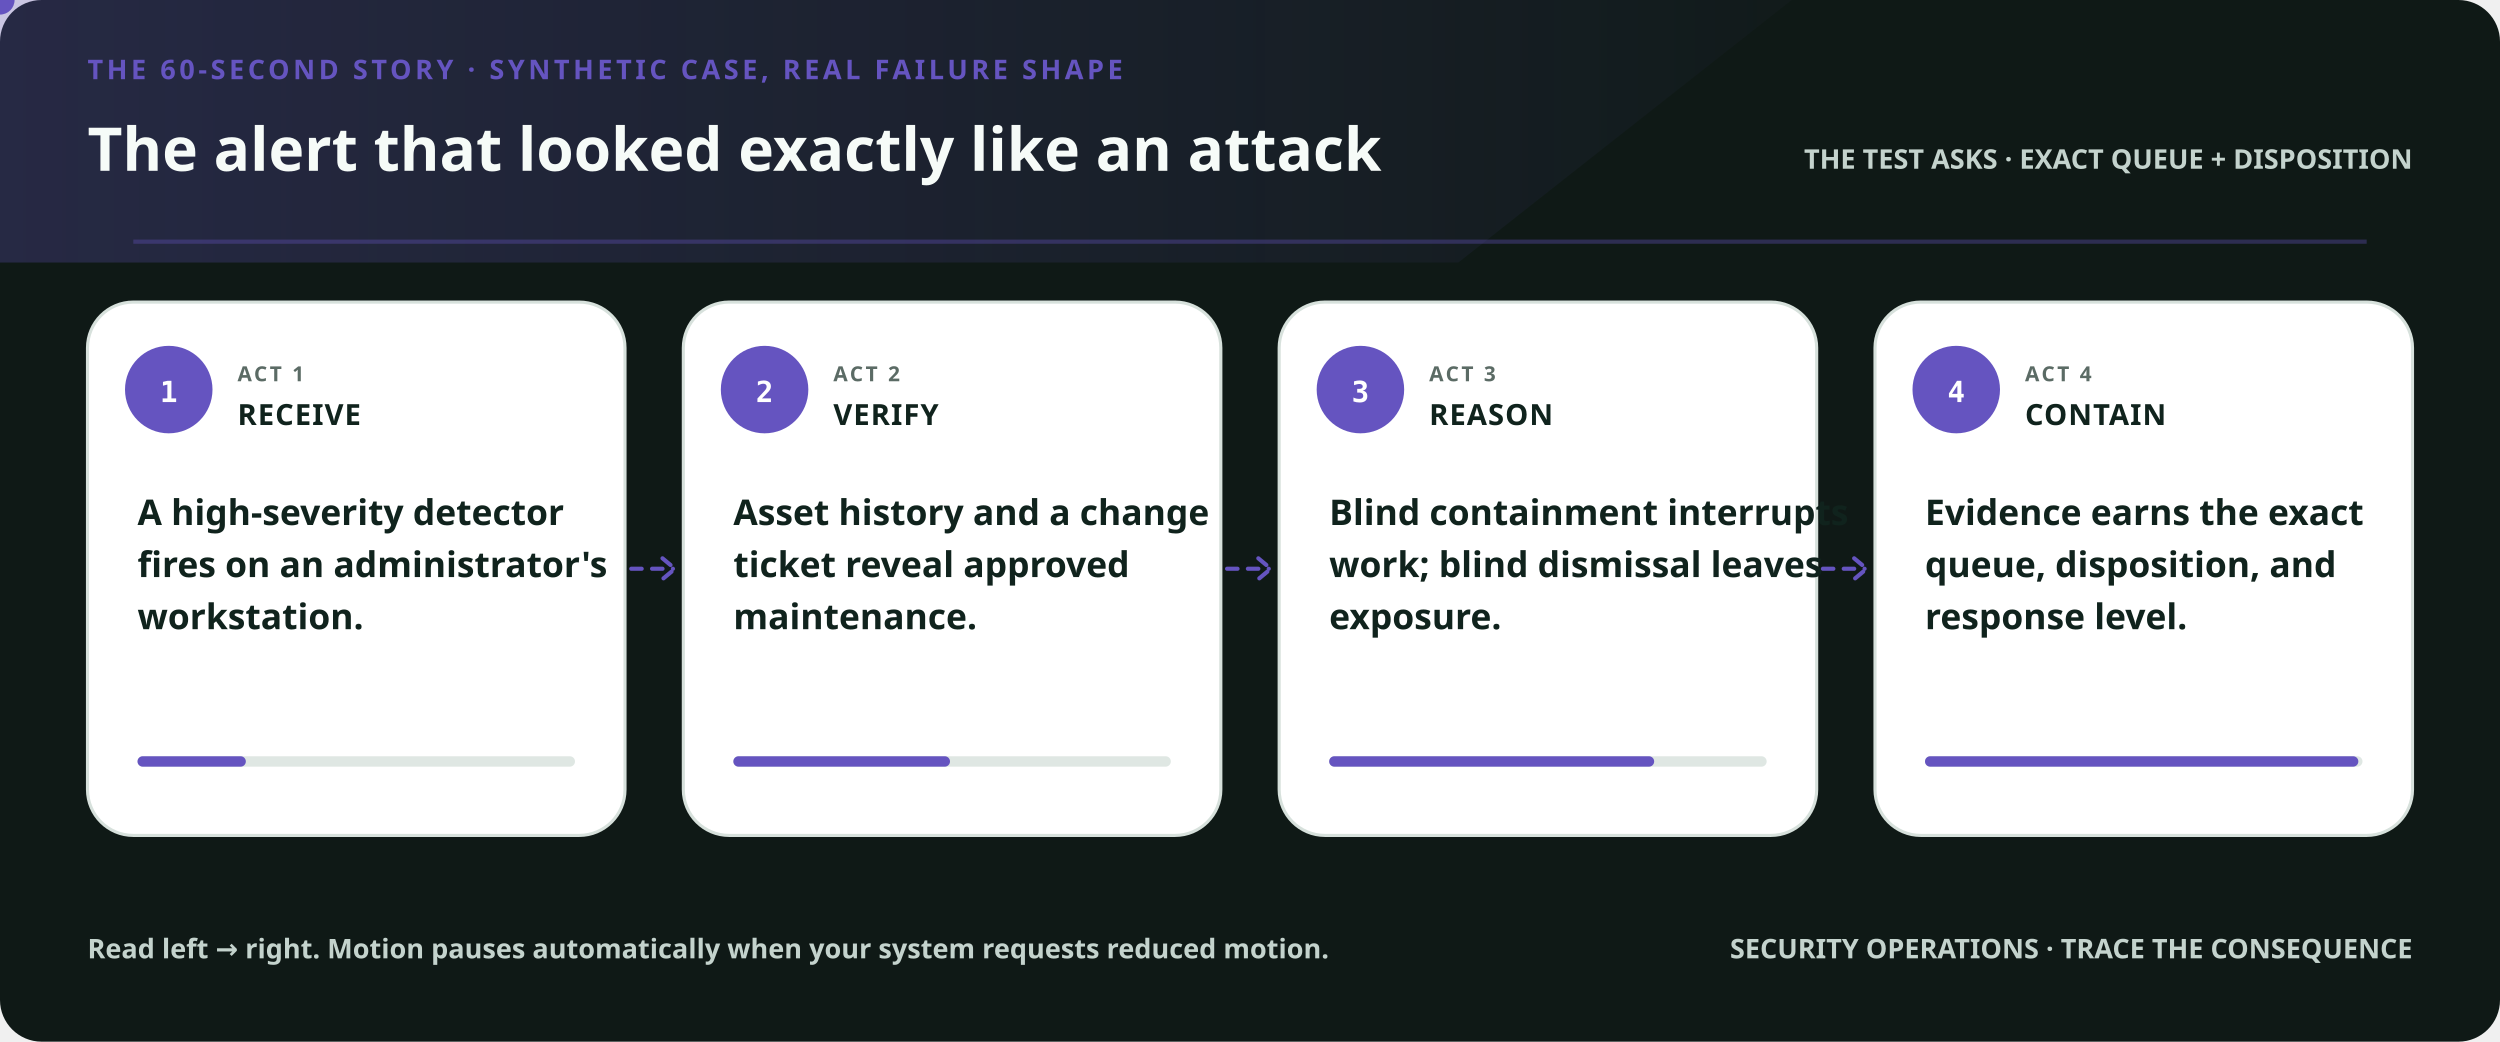
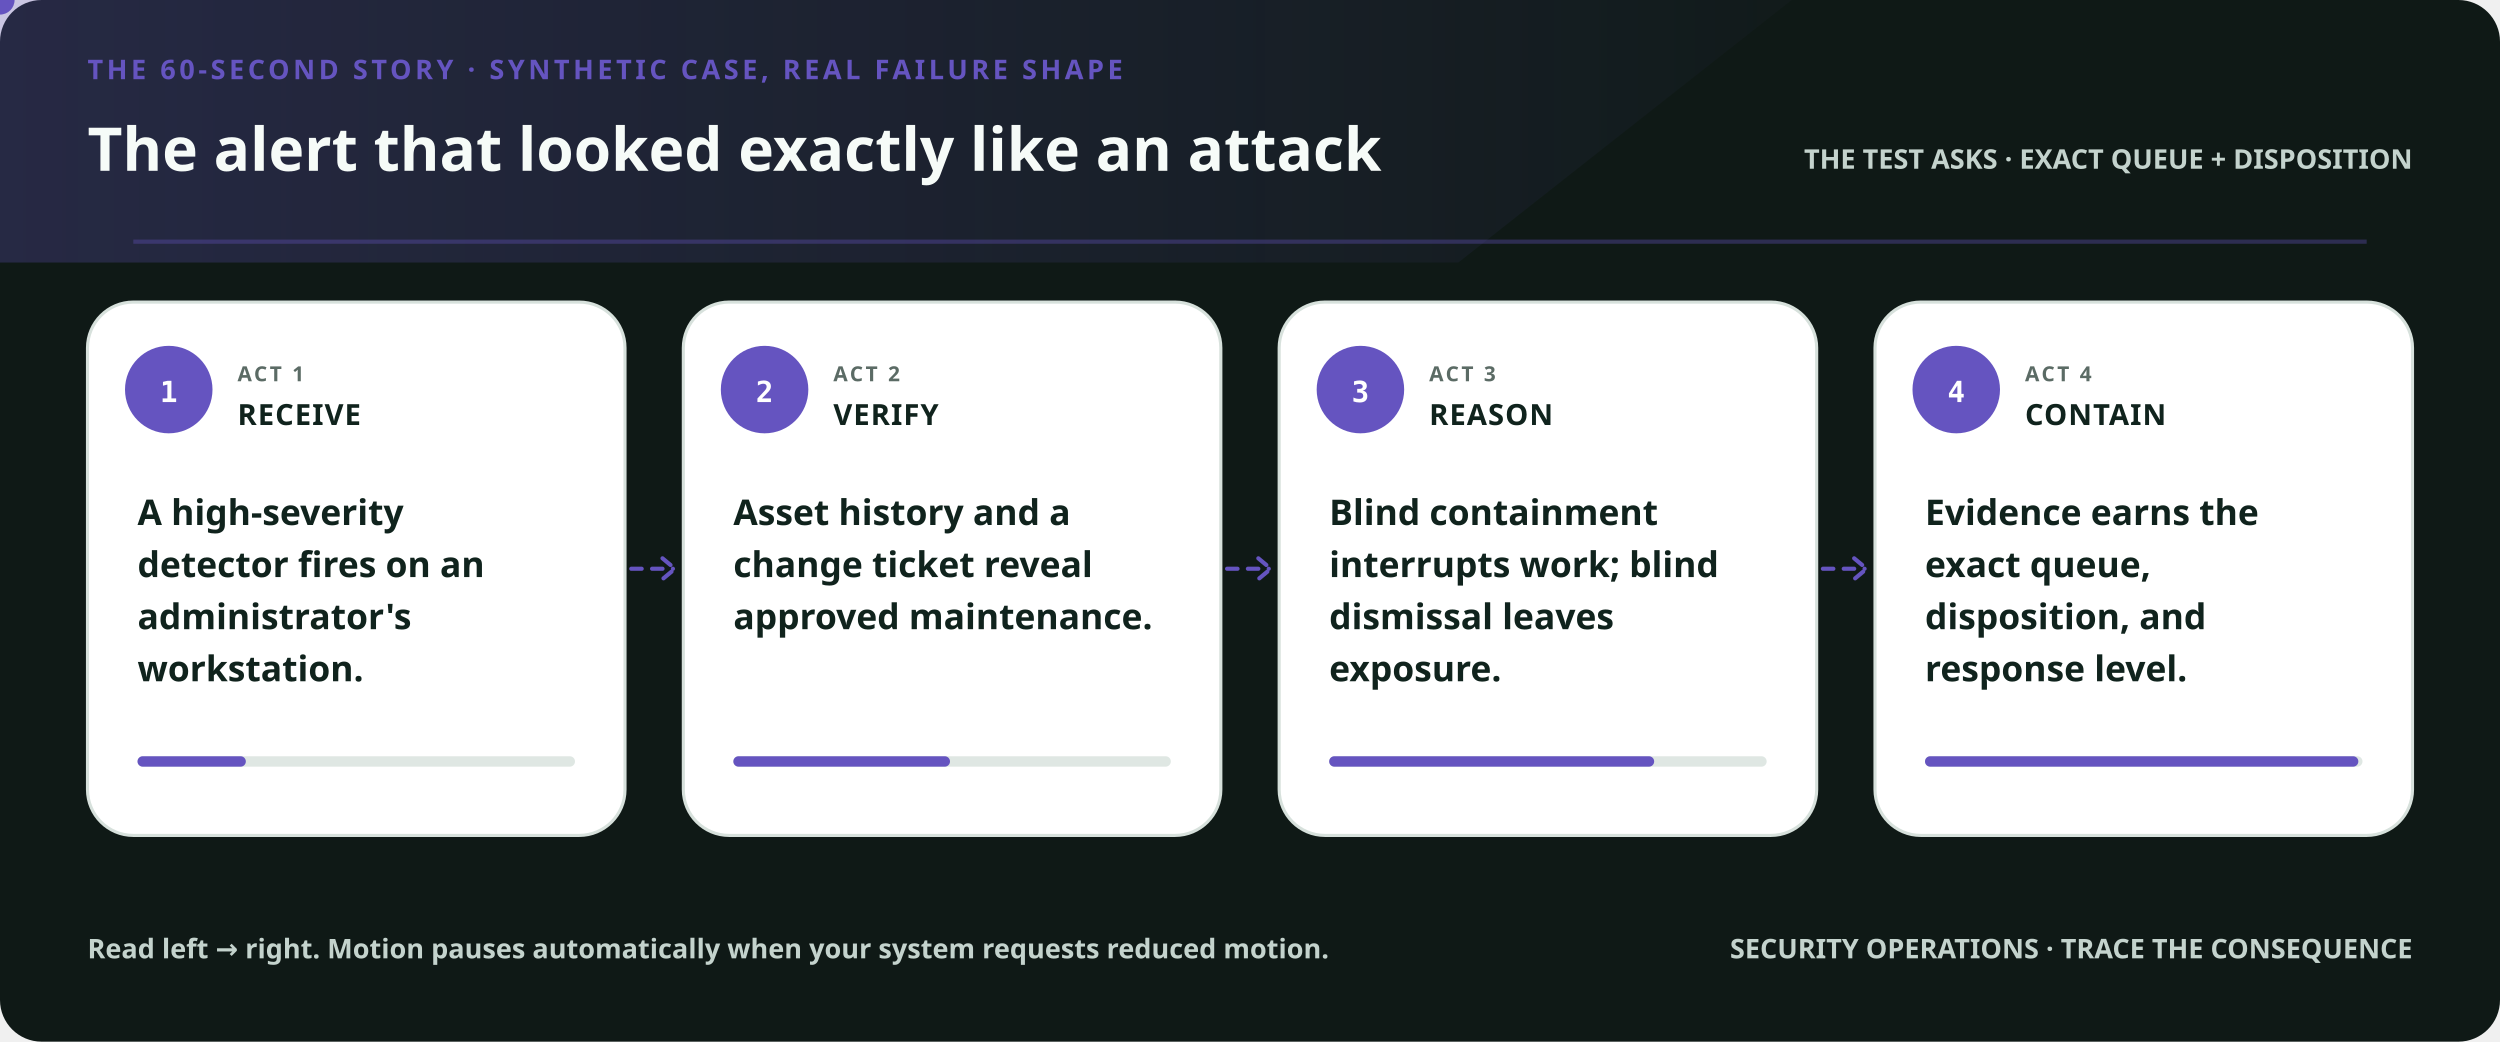
<svg xmlns="http://www.w3.org/2000/svg" viewBox="0 0 1200 500" width="1200" height="500" role="img" aria-labelledby="title desc">
  <style>
    :root { color-scheme:light dark; }
    .surface { fill:#0f1916; } .card { fill:#fff;stroke:#d7e1dc;stroke-width:1.5; }
    .ink { fill:#10231d; } .muted { fill:#5b6b65; } .rail { fill:#dfe7e3; }
    .kicker { font:750 13px system-ui,sans-serif;letter-spacing:1.7px; }
    .title { font:760 29px system-ui,sans-serif;fill:#f6fbf8; } .act { font:750 10px system-ui,sans-serif;letter-spacing:1.2px; }
    .act-number { font:800 14px ui-monospace,SFMono-Regular,monospace;fill:white; }
    .verb { font:780 14px system-ui,sans-serif;letter-spacing:.5px; } .beat { font:620 17px system-ui,sans-serif; }
    .metric { font:650 13px system-ui,sans-serif;fill:#c4d3cd; }
    .connector { fill:none;stroke:#6554c0;stroke-width:2;stroke-linecap:round;stroke-linejoin:round;stroke-dasharray:5 5;animation:flow 2s linear infinite; }
    .runner { animation:glow 1.2s ease-in-out infinite alternate; }
    @keyframes flow { to { stroke-dashoffset:-20; } }
    @keyframes glow { to { opacity:.35; } }
    @media (prefers-color-scheme:dark) {
      .surface { fill:#0b1210; } .card { fill:#17231f;stroke:#354840; }
      .ink { fill:#f4faf7; } .muted { fill:#aec0b8; } .rail { fill:#30423b; }
    }
    @media (prefers-reduced-motion:reduce) { .connector { animation:none; } .runner { display:none; } }
  </style>
  <defs>
    <linearGradient id="wash" x1="0" x2="1">
      <stop stop-color="#6554c0" stop-opacity=".27" />
      <stop offset="1" stop-color="#6554c0" stop-opacity=".03" />
    </linearGradient>
  </defs>
  <rect width="1200" height="500" rx="20" class="surface" />
  <path d="M0 0H860L700 126H0Z" fill="url(#wash)" />
  <text x="42" y="38" class="kicker" fill="#6554c0">THE 60-SECOND STORY · SYNTHETIC CASE, REAL FAILURE SHAPE</text>
  <text x="42" y="82" class="title">The alert that looked exactly like an attack</text>
  <text x="1158" y="81" text-anchor="end" class="metric">THE TEST ASKS · EXACT QUEUE + DISPOSITION</text>
  <path d="M64 116H1136" stroke="#6554c0" stroke-width="2" opacity=".35" />
  <circle class="runner" r="7" fill="#6554c0">
    <animateMotion dur="12s" repeatCount="indefinite" path="M64 116H1136" />
  </circle>
  <path d="M303 273H323" class="connector" />
  <path d="M318 268L324 273L318 278" class="connector" />
  <path d="M589 273H609" class="connector" />
  <path d="M604 268L610 273L604 278" class="connector" />
  <path d="M875 273H895" class="connector" />
  <path d="M890 268L896 273L890 278" class="connector" />
  <g transform="translate(42 145)">
    <rect width="258" height="256" rx="22" class="card" />
    <circle cx="39" cy="42" r="21" fill="#6554c0" />
    <text x="39" y="48" text-anchor="middle" class="act-number">1</text>
    <text x="72" y="38" class="act muted">ACT 1</text>
    <text x="72" y="59" class="verb ink">RECEIVE</text>
    <text x="24" y="107" class="beat ink">
-       <tspan x="24" dy="0">A high-severity detector</tspan>
-       <tspan x="24" dy="25">fires on an administrator's</tspan>
+       <tspan x="24" dy="0">A high-severity</tspan>
+       <tspan x="24" dy="25">detector fires on an</tspan>
+       <tspan x="24" dy="25">administrator's</tspan>
      <tspan x="24" dy="25">workstation.</tspan>
    </text>
    <rect x="24" y="218" width="210" height="5" rx="2.5" class="rail" />
    <rect x="24" y="218" width="52" height="5" rx="2.5" fill="#6554c0" />
  </g>
  <g transform="translate(328 145)">
    <rect width="258" height="256" rx="22" class="card" />
    <circle cx="39" cy="42" r="21" fill="#6554c0" />
    <text x="39" y="48" text-anchor="middle" class="act-number">2</text>
    <text x="72" y="38" class="act muted">ACT 2</text>
    <text x="72" y="59" class="verb ink">VERIFY</text>
    <text x="24" y="107" class="beat ink">
-       <tspan x="24" dy="0">Asset history and a change</tspan>
-       <tspan x="24" dy="25">ticket reveal approved</tspan>
-       <tspan x="24" dy="25">maintenance.</tspan>
+       <tspan x="24" dy="0">Asset history and a</tspan>
+       <tspan x="24" dy="25">change ticket reveal</tspan>
+       <tspan x="24" dy="25">approved maintenance.</tspan>
    </text>
    <rect x="24" y="218" width="210" height="5" rx="2.5" class="rail" />
    <rect x="24" y="218" width="104" height="5" rx="2.5" fill="#6554c0" />
  </g>
  <g transform="translate(614 145)">
    <rect width="258" height="256" rx="22" class="card" />
    <circle cx="39" cy="42" r="21" fill="#6554c0" />
    <text x="39" y="48" text-anchor="middle" class="act-number">3</text>
    <text x="72" y="38" class="act muted">ACT 3</text>
    <text x="72" y="59" class="verb ink">REASON</text>
    <text x="24" y="107" class="beat ink">
-       <tspan x="24" dy="0">Blind containment interrupts</tspan>
-       <tspan x="24" dy="25">work; blind dismissal leaves</tspan>
+       <tspan x="24" dy="0">Blind containment</tspan>
+       <tspan x="24" dy="25">interrupts work; blind</tspan>
+       <tspan x="24" dy="25">dismissal leaves</tspan>
      <tspan x="24" dy="25">exposure.</tspan>
    </text>
    <rect x="24" y="218" width="210" height="5" rx="2.5" class="rail" />
    <rect x="24" y="218" width="156" height="5" rx="2.5" fill="#6554c0" />
  </g>
  <g transform="translate(900 145)">
    <rect width="258" height="256" rx="22" class="card" />
    <circle cx="39" cy="42" r="21" fill="#6554c0" />
    <text x="39" y="48" text-anchor="middle" class="act-number">4</text>
    <text x="72" y="38" class="act muted">ACT 4</text>
    <text x="72" y="59" class="verb ink">CONTAIN</text>
    <text x="24" y="107" class="beat ink">
-       <tspan x="24" dy="0">Evidence earns the exact</tspan>
-       <tspan x="24" dy="25">queue, disposition, and</tspan>
+       <tspan x="24" dy="0">Evidence earns the</tspan>
+       <tspan x="24" dy="25">exact queue,</tspan>
+       <tspan x="24" dy="25">disposition, and</tspan>
      <tspan x="24" dy="25">response level.</tspan>
    </text>
    <rect x="24" y="218" width="210" height="5" rx="2.5" class="rail" />
    <rect x="24" y="218" width="208" height="5" rx="2.5" fill="#6554c0" />
  </g>
  <text x="42" y="460" class="metric">Read left → right. Motion pauses automatically when your system requests reduced motion.</text>
  <text x="1158" y="460" text-anchor="end" class="metric">SECURITY OPERATIONS · TRACE THE CONSEQUENCE</text>
</svg>
